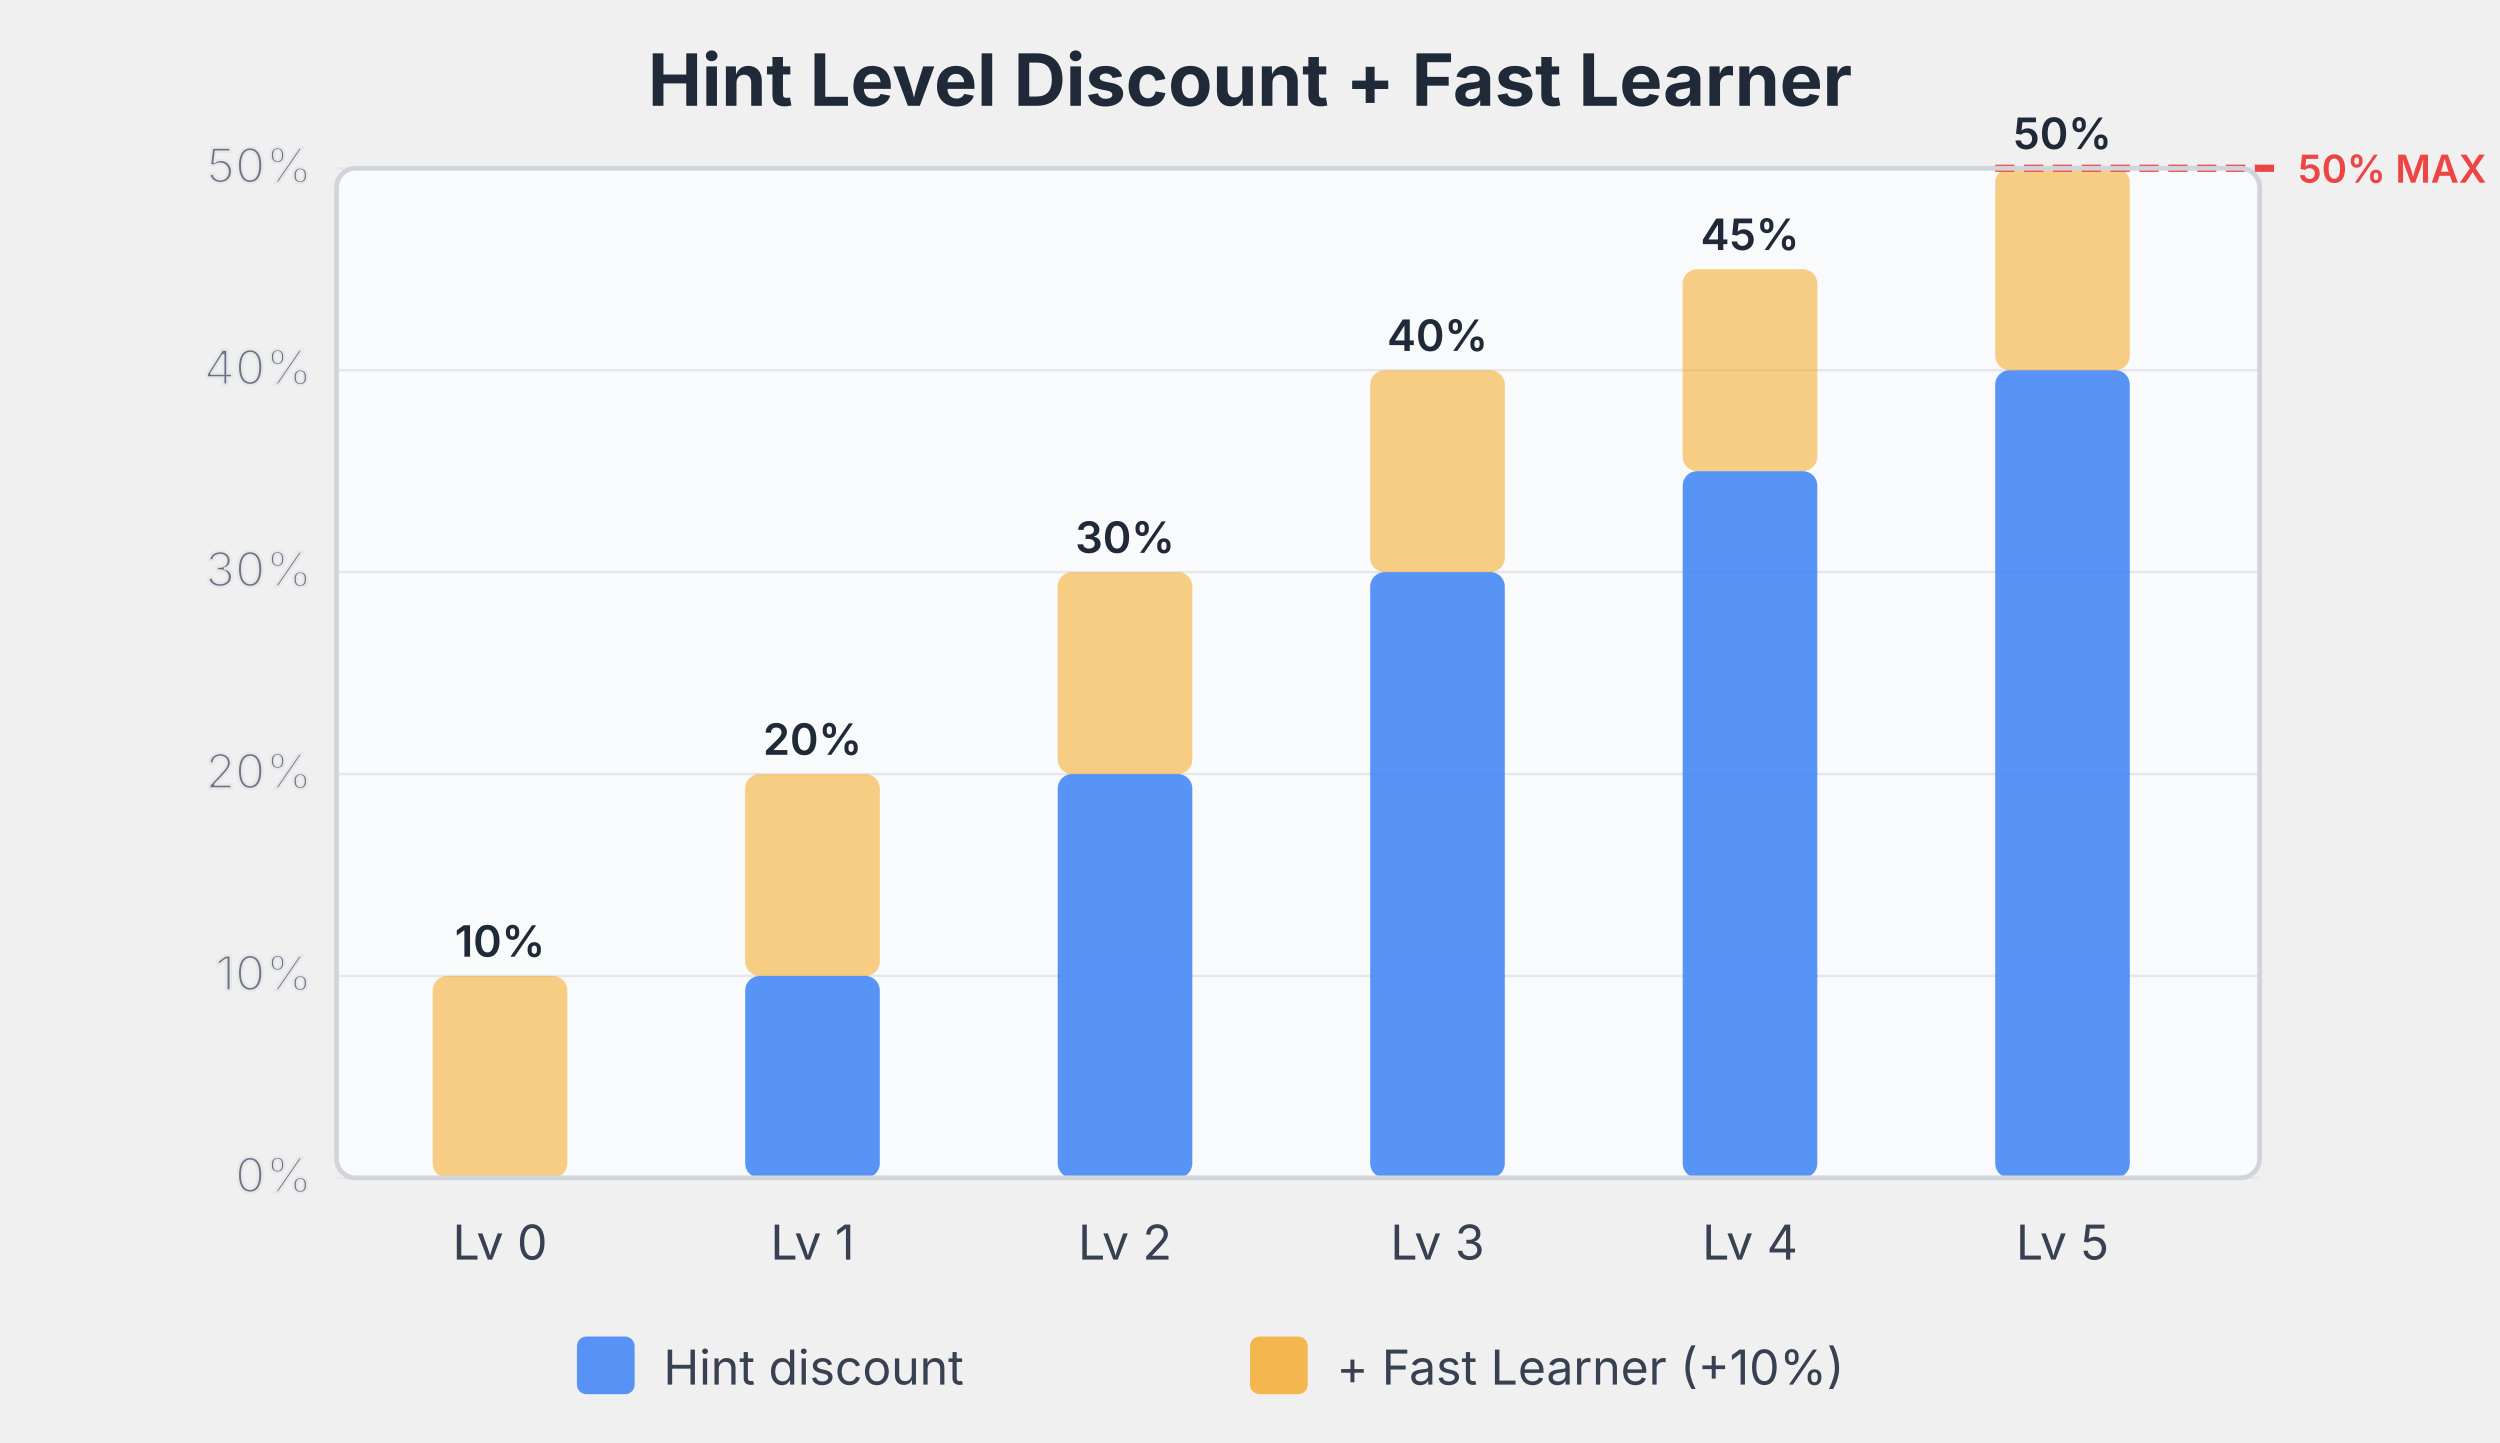
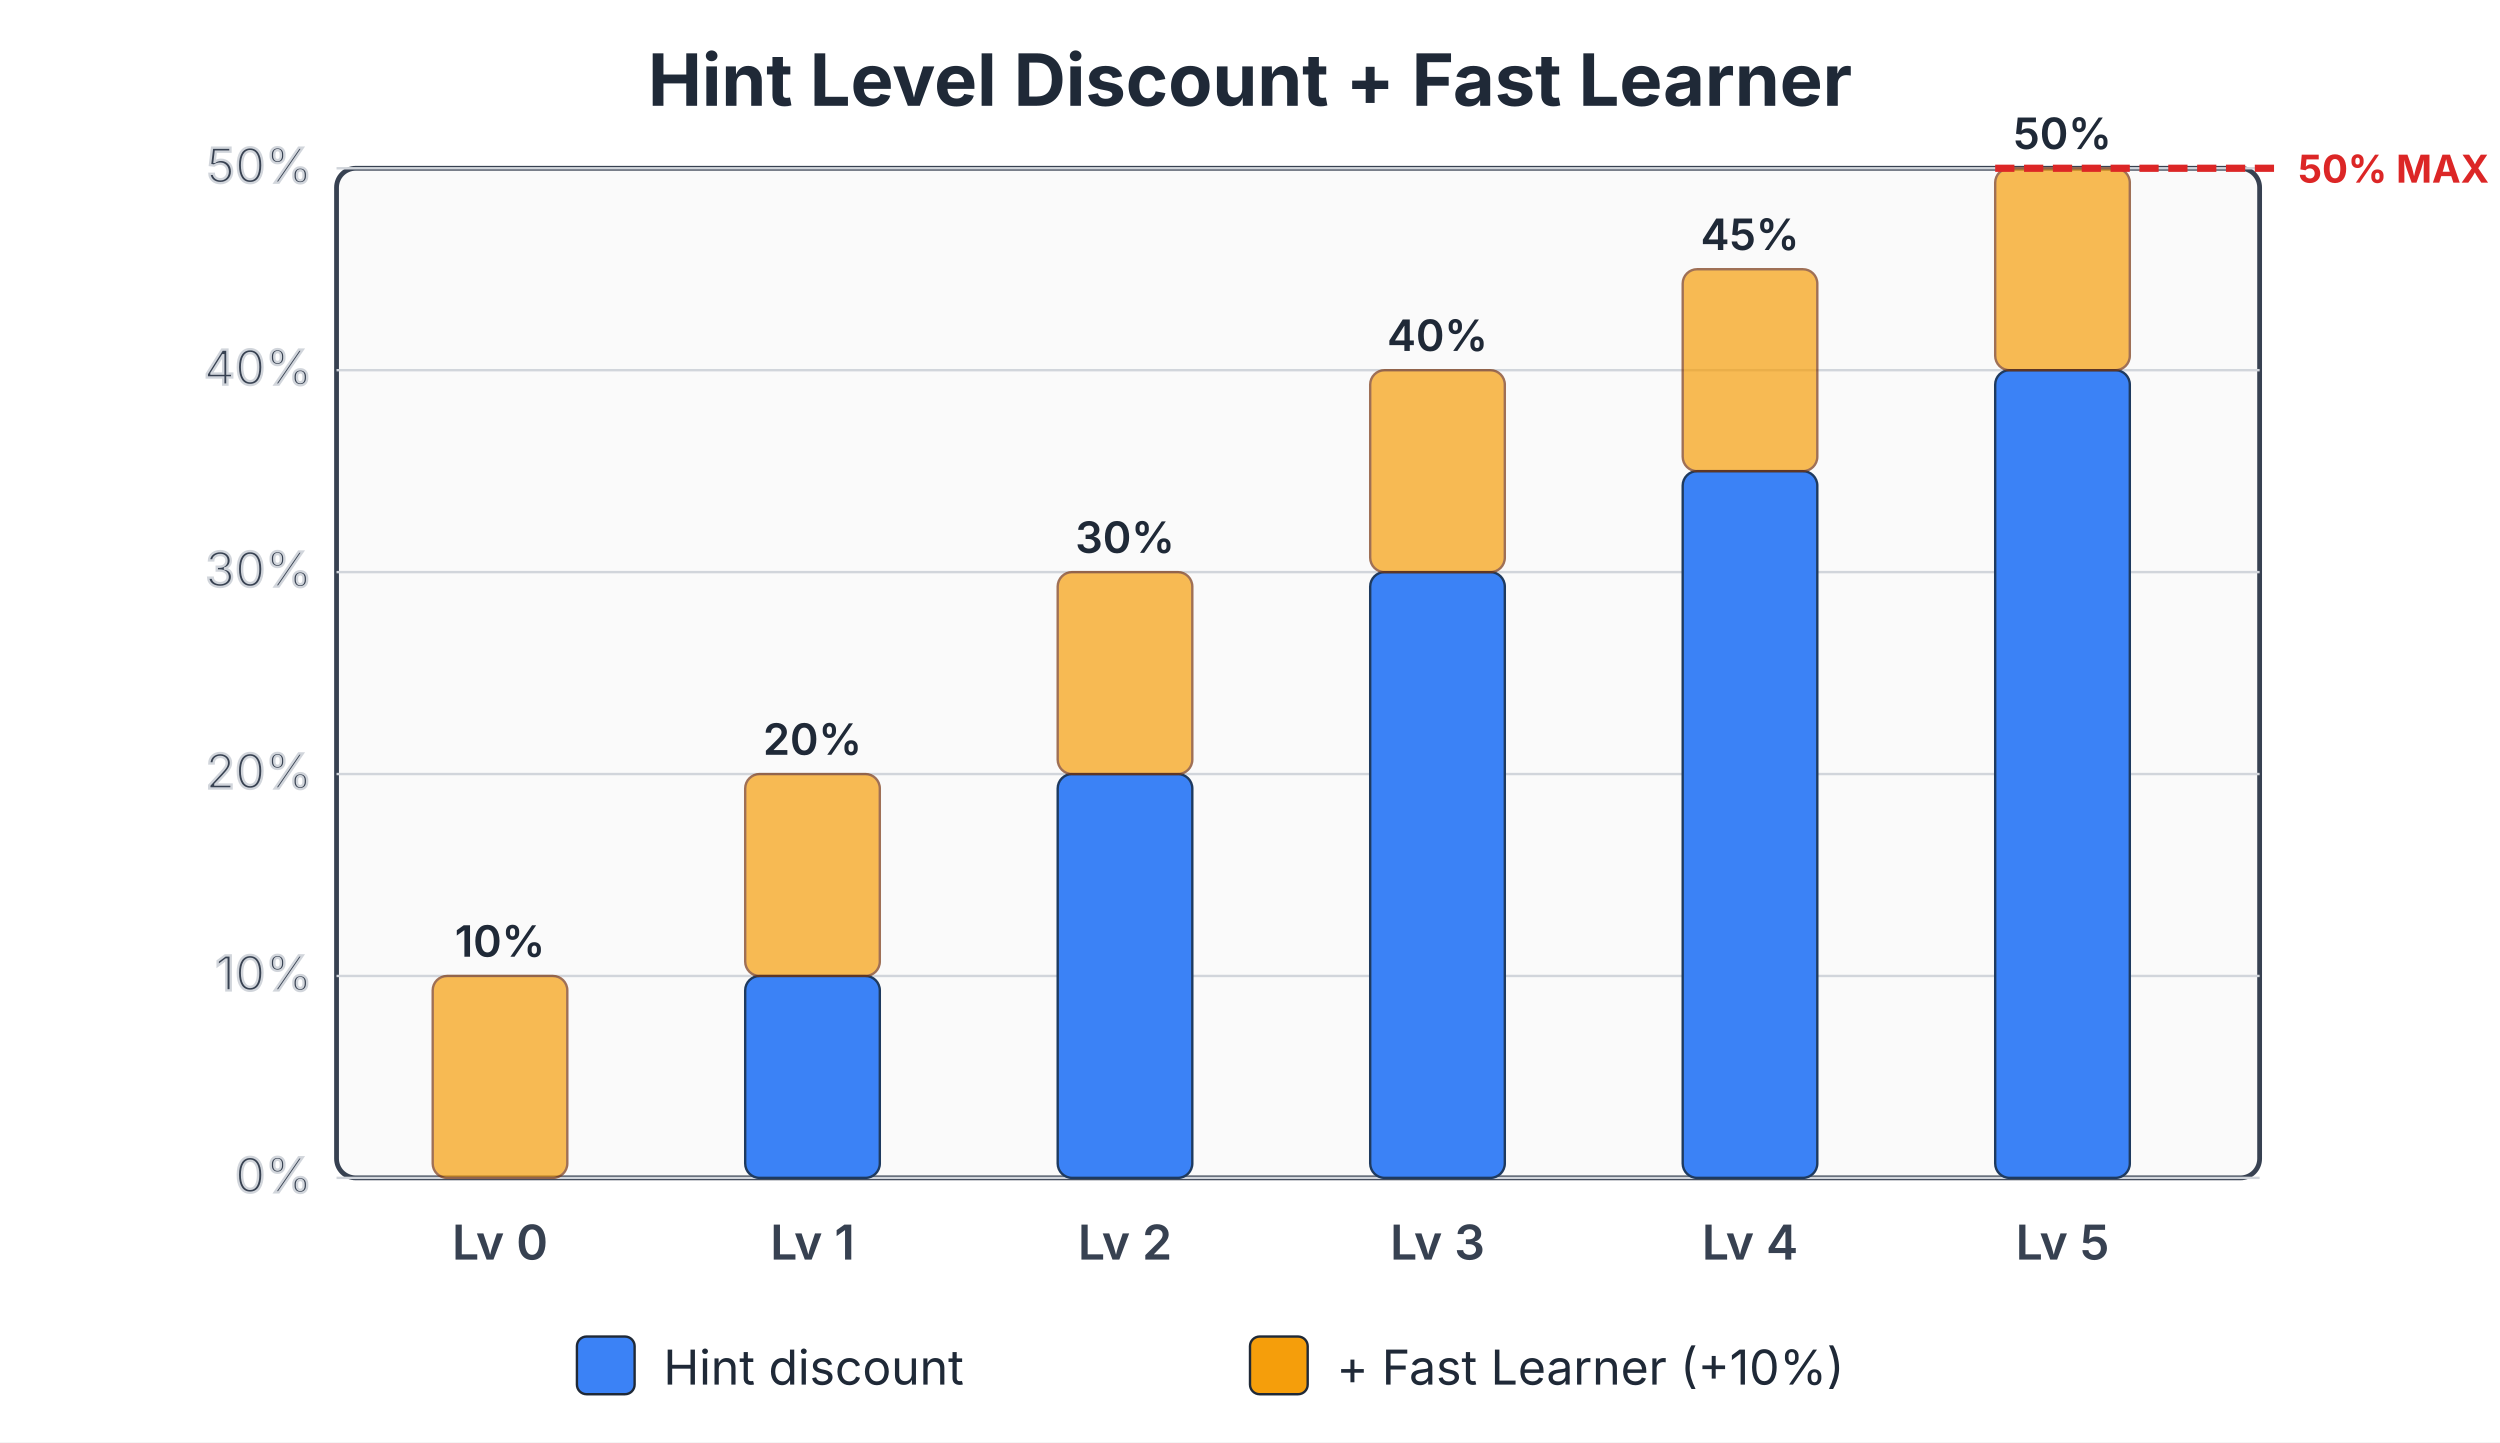
<svg xmlns="http://www.w3.org/2000/svg" viewBox="0 0 520 300" font-family="system-ui, -apple-system, sans-serif">
+   <rect width="520" height="300" fill="white" />
  <text x="260" y="22" text-anchor="middle" font-size="15" font-weight="bold" fill="#1f2937">Hint Level Discount + Fast Learner</text>
-   <rect x="70" y="35" width="400" height="210" fill="#f9fafb" rx="4" />
-   <g stroke="#e5e7eb" stroke-width="0.5" fill="#6b7280" font-size="10" text-anchor="end">
+   <rect x="70" y="35" width="400" height="210" fill="#fafafa" stroke="#374151" stroke-width="1" rx="4" />
+   <g stroke="#d1d5db" stroke-width="0.5" fill="#374151" font-size="10" text-anchor="end">
    <line x1="70" y1="245" x2="470" y2="245" />
    <text x="65" y="248">0%</text>
    <line x1="70" y1="203" x2="470" y2="203" />
    <text x="65" y="206">10%</text>
    <line x1="70" y1="161" x2="470" y2="161" />
    <text x="65" y="164">20%</text>
    <line x1="70" y1="119" x2="470" y2="119" />
    <text x="65" y="122">30%</text>
    <line x1="70" y1="77" x2="470" y2="77" />
    <text x="65" y="80">40%</text>
    <line x1="70" y1="35" x2="470" y2="35" />
    <text x="65" y="38">50%</text>
  </g>
  <g>
-     <rect x="90" y="245" width="28" height="0" rx="3" fill="#3b82f6" opacity="0.85" />
-     <rect x="155" y="203" width="28" height="42" rx="3" fill="#3b82f6" opacity="0.85" />
-     <rect x="220" y="161" width="28" height="84" rx="3" fill="#3b82f6" opacity="0.85" />
-     <rect x="285" y="119" width="28" height="126" rx="3" fill="#3b82f6" opacity="0.85" />
-     <rect x="350" y="98" width="28" height="147" rx="3" fill="#3b82f6" opacity="0.85" />
-     <rect x="415" y="77" width="28" height="168" rx="3" fill="#3b82f6" opacity="0.85" />
+     <rect x="90" y="245" width="28" height="0" rx="3" fill="#3b82f6" stroke="#1e3a5f" stroke-width="0.5" />
+     <rect x="155" y="203" width="28" height="42" rx="3" fill="#3b82f6" stroke="#1e3a5f" stroke-width="0.5" />
+     <rect x="220" y="161" width="28" height="84" rx="3" fill="#3b82f6" stroke="#1e3a5f" stroke-width="0.5" />
+     <rect x="285" y="119" width="28" height="126" rx="3" fill="#3b82f6" stroke="#1e3a5f" stroke-width="0.5" />
+     <rect x="350" y="98" width="28" height="147" rx="3" fill="#3b82f6" stroke="#1e3a5f" stroke-width="0.5" />
+     <rect x="415" y="77" width="28" height="168" rx="3" fill="#3b82f6" stroke="#1e3a5f" stroke-width="0.5" />
  </g>
  <g>
-     <rect x="90" y="203" width="28" height="42" rx="3" fill="#f59e0b" opacity="0.5" />
-     <rect x="155" y="161" width="28" height="42" rx="3" fill="#f59e0b" opacity="0.5" />
-     <rect x="220" y="119" width="28" height="42" rx="3" fill="#f59e0b" opacity="0.5" />
-     <rect x="285" y="77" width="28" height="42" rx="3" fill="#f59e0b" opacity="0.5" />
-     <rect x="350" y="56" width="28" height="42" rx="3" fill="#f59e0b" opacity="0.5" />
-     <rect x="415" y="35" width="28" height="42" rx="3" fill="#f59e0b" opacity="0.5" />
+     <rect x="90" y="203" width="28" height="42" rx="3" fill="#f59e0b" stroke="#78350f" stroke-width="0.5" opacity="0.7" />
+     <rect x="155" y="161" width="28" height="42" rx="3" fill="#f59e0b" stroke="#78350f" stroke-width="0.5" opacity="0.7" />
+     <rect x="220" y="119" width="28" height="42" rx="3" fill="#f59e0b" stroke="#78350f" stroke-width="0.5" opacity="0.7" />
+     <rect x="285" y="77" width="28" height="42" rx="3" fill="#f59e0b" stroke="#78350f" stroke-width="0.5" opacity="0.7" />
+     <rect x="350" y="56" width="28" height="42" rx="3" fill="#f59e0b" stroke="#78350f" stroke-width="0.5" opacity="0.7" />
+     <rect x="415" y="35" width="28" height="42" rx="3" fill="#f59e0b" stroke="#78350f" stroke-width="0.5" opacity="0.7" />
  </g>
  <g font-size="9" fill="#1f2937" text-anchor="middle" font-weight="600">
    <text x="104" y="199">10%</text>
    <text x="169" y="157">20%</text>
    <text x="234" y="115">30%</text>
    <text x="299" y="73">40%</text>
    <text x="364" y="52">45%</text>
    <text x="429" y="31">50%</text>
  </g>
-   <g font-size="10" fill="#374151" text-anchor="middle">
+   <g font-size="10" fill="#374151" text-anchor="middle" font-weight="600">
    <text x="104" y="262">Lv 0</text>
    <text x="169" y="262">Lv 1</text>
    <text x="234" y="262">Lv 2</text>
    <text x="299" y="262">Lv 3</text>
    <text x="364" y="262">Lv 4</text>
    <text x="429" y="262">Lv 5</text>
  </g>
  <g transform="translate(120, 278)">
-     <rect x="0" y="0" width="12" height="12" rx="2" fill="#3b82f6" opacity="0.85" />
-     <text x="18" y="10" font-size="10" fill="#374151">Hint discount</text>
-     <rect x="140" y="0" width="12" height="12" rx="2" fill="#f59e0b" opacity="0.7" />
-     <text x="158" y="10" font-size="10" fill="#374151">+ Fast Learner (+10%)</text>
+     <rect x="0" y="0" width="12" height="12" rx="2" fill="#3b82f6" stroke="#1f2937" stroke-width="0.5" />
+     <text x="18" y="10" font-size="10" fill="#1f2937">Hint discount</text>
+     <rect x="140" y="0" width="12" height="12" rx="2" fill="#f59e0b" stroke="#1f2937" stroke-width="0.5" />
+     <text x="158" y="10" font-size="10" fill="#1f2937">+ Fast Learner (+10%)</text>
  </g>
-   <line x1="415" y1="35" x2="475" y2="35" stroke="#ef4444" stroke-width="1.5" stroke-dasharray="4,2" />
-   <text x="478" y="38" font-size="8" fill="#ef4444" font-weight="600">50% MAX</text>
-   <rect x="70" y="35" width="400" height="210" fill="none" stroke="#d1d5db" stroke-width="1" rx="4" />
+   <line x1="415" y1="35" x2="475" y2="35" stroke="#dc2626" stroke-width="1.5" stroke-dasharray="4,2" />
+   <text x="478" y="38" font-size="8" fill="#dc2626" font-weight="700">50% MAX</text>
</svg>
